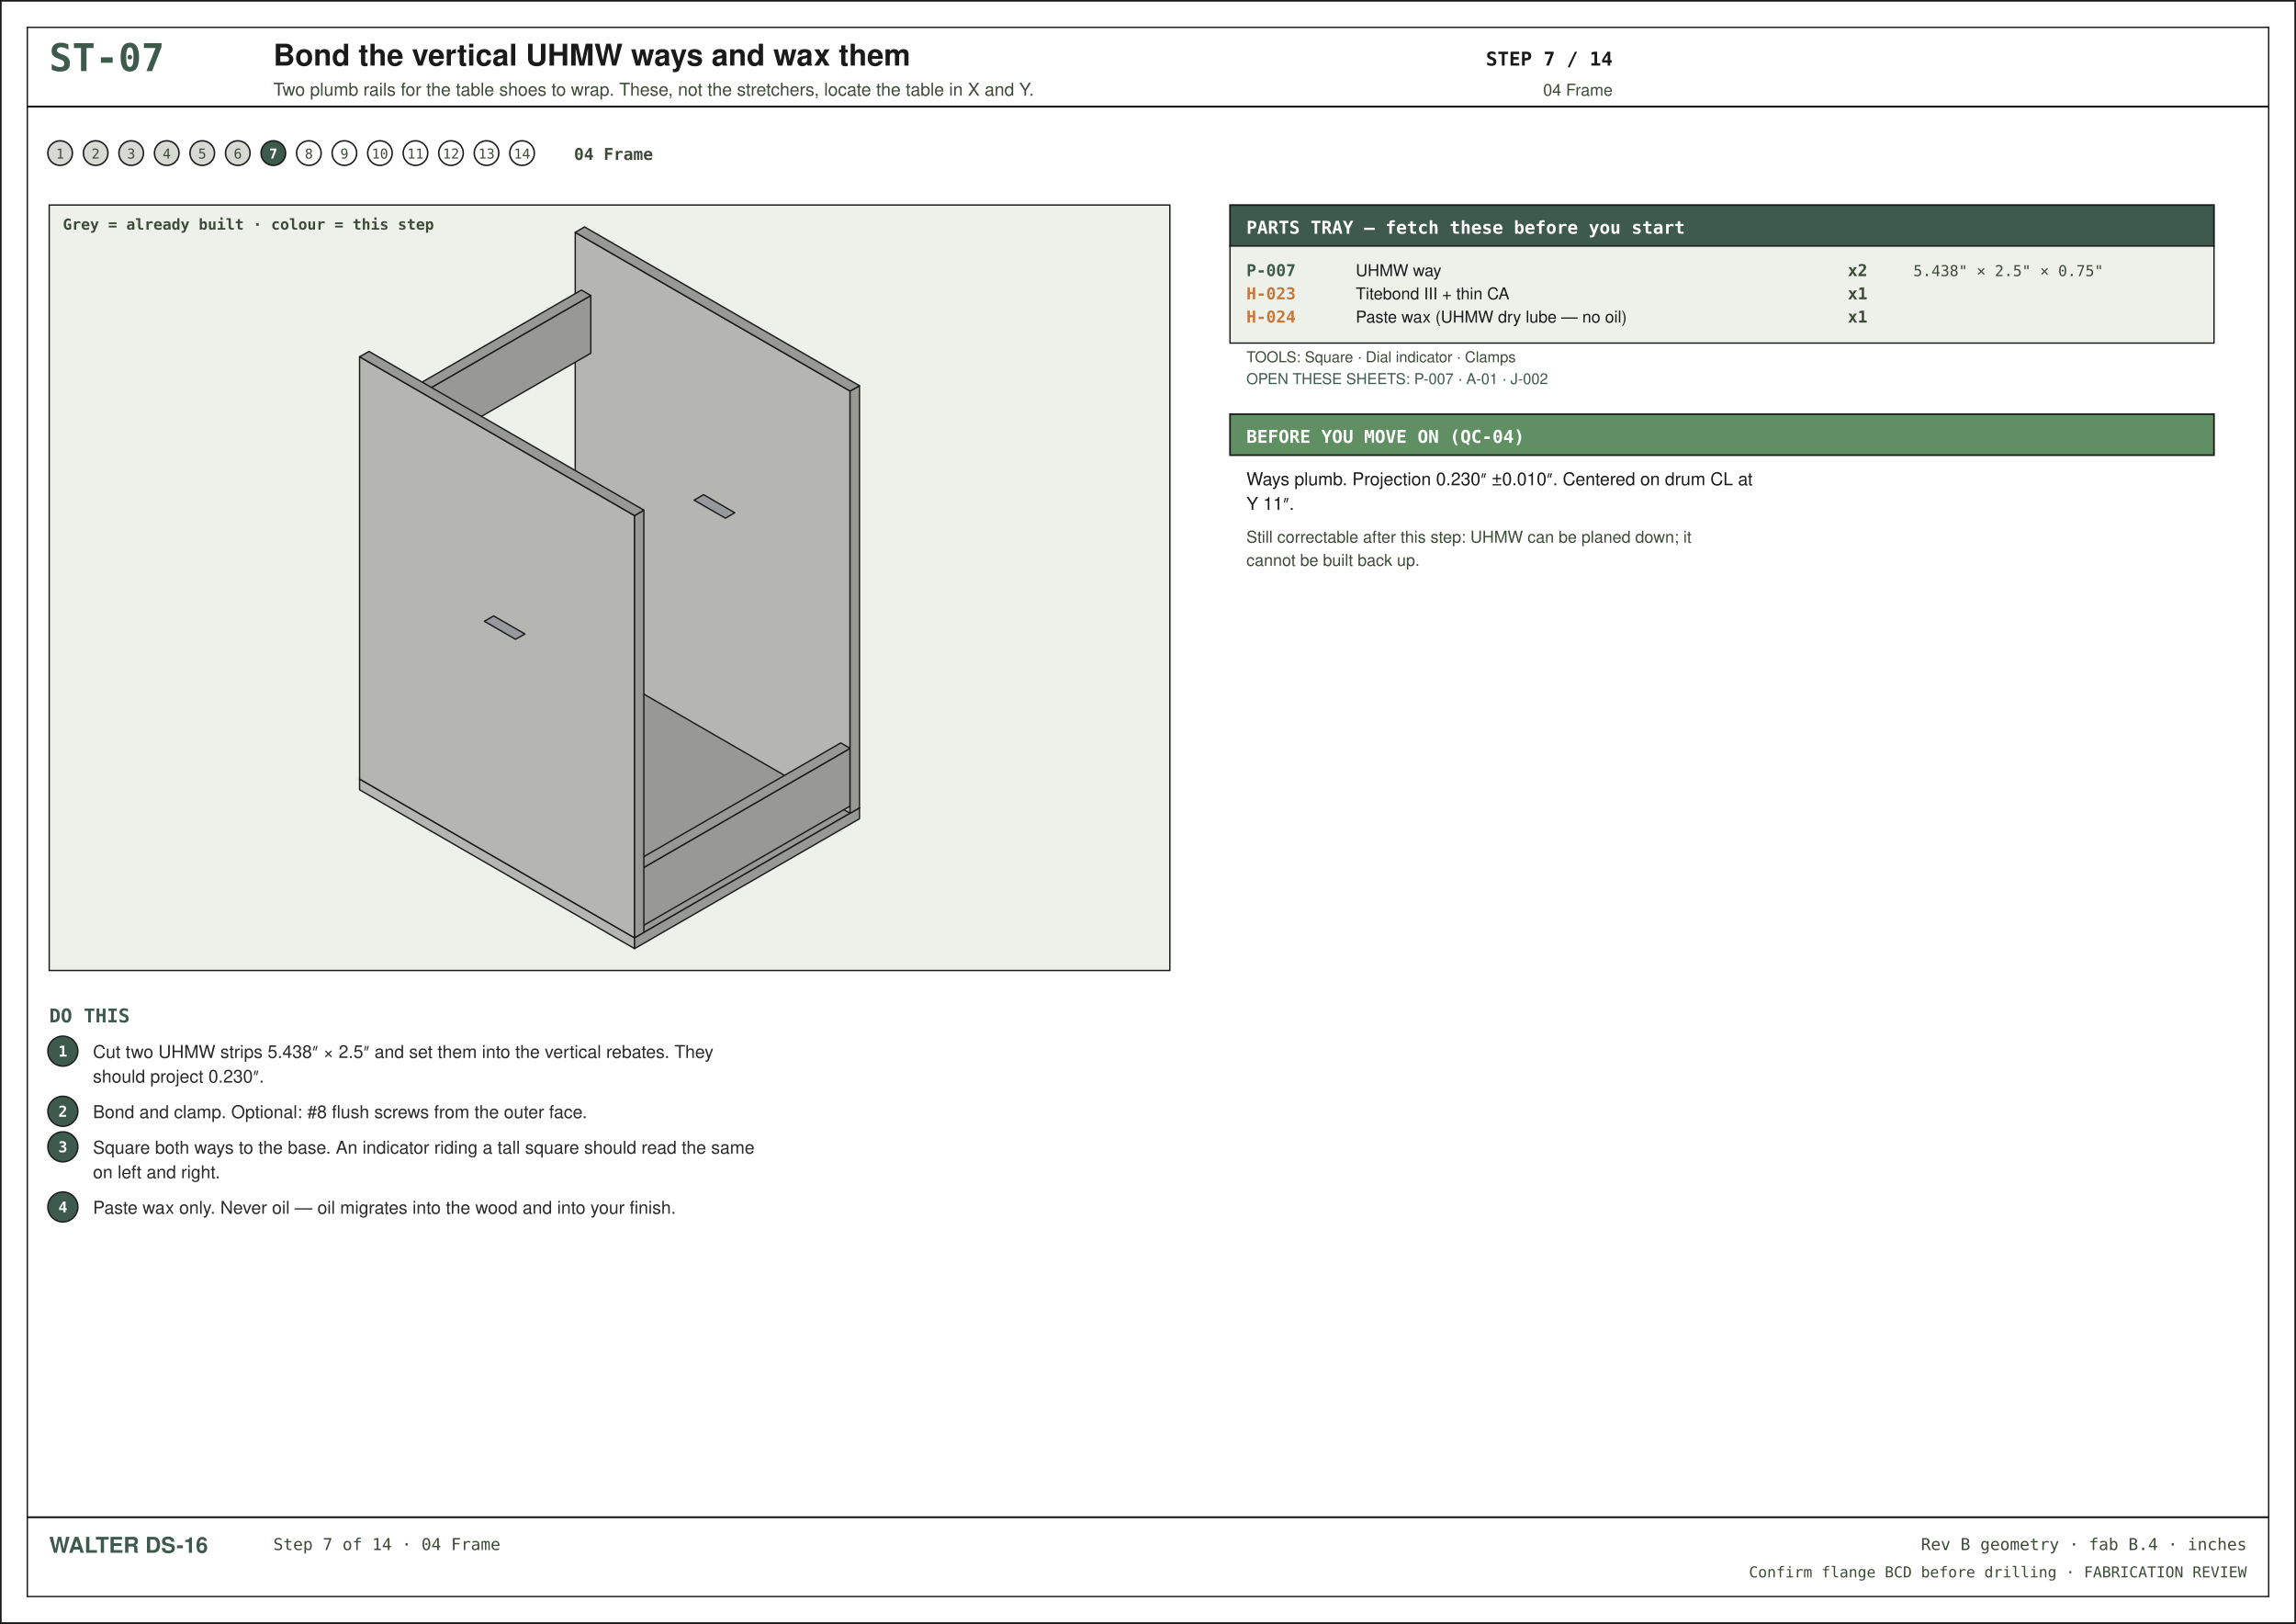
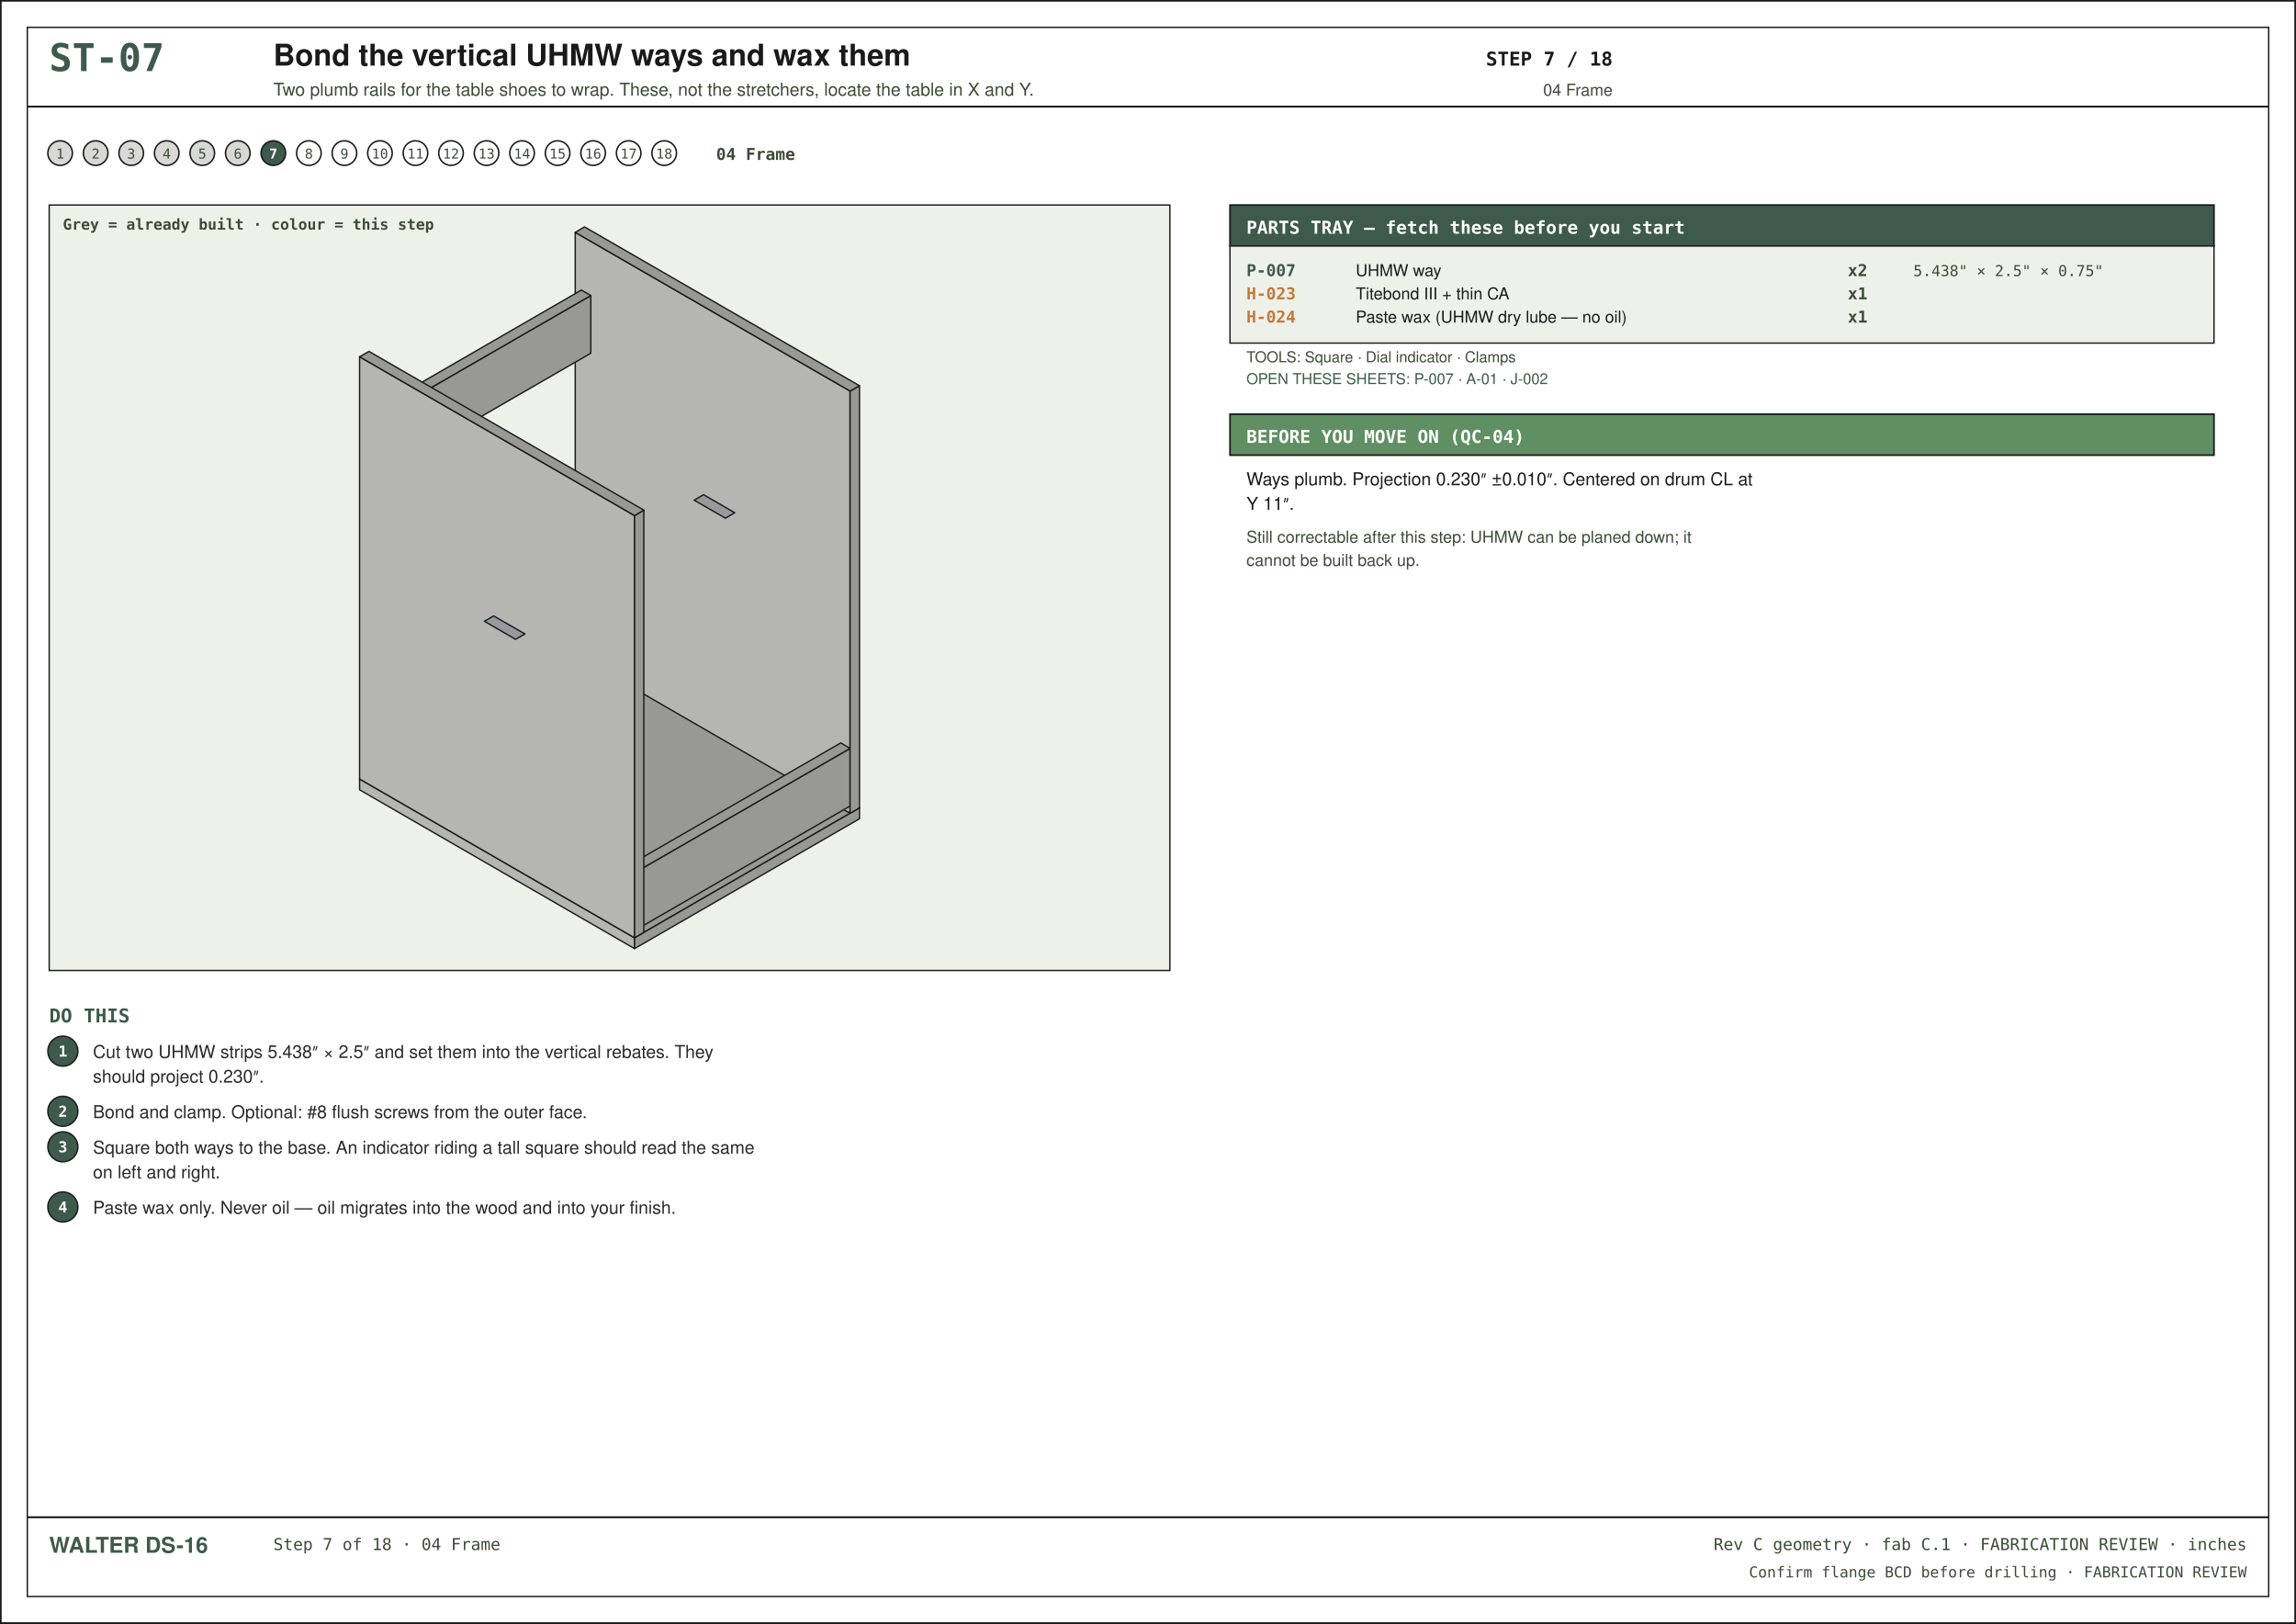
<svg xmlns="http://www.w3.org/2000/svg" width="1680" height="1188" viewBox="0 0 1680 1188">
  <rect x="0.0" y="0.0" width="1680.0" height="1188.0" fill="#ffffff" stroke="#1a1a1a" stroke-width="2.4" />
  <rect x="20.0" y="20.0" width="1640.0" height="1148.0" fill="none" stroke="#1a1a1a" stroke-width="1.0" />
  <line x1="20.0" y1="78.0" x2="1660.0" y2="78.0" stroke="#1a1a1a" stroke-width="1.4" />
  <line x1="20.0" y1="1110.0" x2="1660.0" y2="1110.0" stroke="#1a1a1a" stroke-width="1.4" />
  <text x="36.0" y="52.0" font-family="IBM Plex Mono, Menlo, monospace" font-size="28" fill="#3d5a4c" text-anchor="start" font-weight="600">ST-07</text>
  <text x="200.0" y="48.0" font-family="Libre Franklin, Helvetica, Arial, sans-serif" font-size="22" fill="#1a1a1a" text-anchor="start" font-weight="600">Bond the vertical UHMW ways and wax them</text>
  <text x="200.0" y="70.0" font-family="Libre Franklin, Helvetica, Arial, sans-serif" font-size="13" fill="#3d4a38" text-anchor="start">Two plumb rails for the table shoes to wrap. These, not the stretchers, locate the table in X and Y.</text>
-   <text x="1180.0" y="48.0" font-family="IBM Plex Mono, Menlo, monospace" font-size="14" fill="#1a1a1a" text-anchor="end" font-weight="600">STEP 7 / 14</text>
+   <text x="1180.0" y="48.0" font-family="IBM Plex Mono, Menlo, monospace" font-size="14" fill="#1a1a1a" text-anchor="end" font-weight="600">STEP 7 / 18</text>
  <text x="1180.0" y="70.0" font-family="Libre Franklin, Helvetica, Arial, sans-serif" font-size="12" fill="#3d4a38" text-anchor="end">04 Frame</text>
  <text x="36.0" y="1136.0" font-family="Libre Franklin, Helvetica, Arial, sans-serif" font-size="16" fill="#3d5a4c" text-anchor="start" font-weight="600">WALTER DS-16</text>
-   <text x="200.0" y="1134.0" font-family="IBM Plex Mono, Menlo, monospace" font-size="12" fill="#3d4a38" text-anchor="start">Step 7 of 14  ·  04 Frame</text>
-   <text x="1644.0" y="1134.0" font-family="IBM Plex Mono, Menlo, monospace" font-size="12" fill="#3d4a38" text-anchor="end">Rev B geometry · fab B.4 · inches</text>
+   <text x="200.0" y="1134.0" font-family="IBM Plex Mono, Menlo, monospace" font-size="12" fill="#3d4a38" text-anchor="start">Step 7 of 18  ·  04 Frame</text>
+   <text x="1644.0" y="1134.0" font-family="IBM Plex Mono, Menlo, monospace" font-size="12" fill="#3d4a38" text-anchor="end">Rev C geometry · fab C.1 · FABRICATION REVIEW · inches</text>
  <text x="1644.0" y="1154.0" font-family="IBM Plex Mono, Menlo, monospace" font-size="11" fill="#3d4a38" text-anchor="end">Confirm flange BCD before drilling · FABRICATION REVIEW</text>
  <circle cx="44.0" cy="112.0" r="9.0" fill="#d8d8d4" stroke="#1a1a1a" stroke-width="1.1" />
  <text x="44.0" y="116.0" font-family="IBM Plex Mono, Menlo, monospace" font-size="10" fill="#3d4a38" text-anchor="middle">1</text>
  <circle cx="70.0" cy="112.0" r="9.0" fill="#d8d8d4" stroke="#1a1a1a" stroke-width="1.1" />
  <text x="70.0" y="116.0" font-family="IBM Plex Mono, Menlo, monospace" font-size="10" fill="#3d4a38" text-anchor="middle">2</text>
  <circle cx="96.0" cy="112.0" r="9.0" fill="#d8d8d4" stroke="#1a1a1a" stroke-width="1.1" />
  <text x="96.0" y="116.0" font-family="IBM Plex Mono, Menlo, monospace" font-size="10" fill="#3d4a38" text-anchor="middle">3</text>
  <circle cx="122.0" cy="112.0" r="9.0" fill="#d8d8d4" stroke="#1a1a1a" stroke-width="1.1" />
  <text x="122.0" y="116.0" font-family="IBM Plex Mono, Menlo, monospace" font-size="10" fill="#3d4a38" text-anchor="middle">4</text>
  <circle cx="148.0" cy="112.0" r="9.0" fill="#d8d8d4" stroke="#1a1a1a" stroke-width="1.1" />
  <text x="148.0" y="116.0" font-family="IBM Plex Mono, Menlo, monospace" font-size="10" fill="#3d4a38" text-anchor="middle">5</text>
  <circle cx="174.0" cy="112.0" r="9.0" fill="#d8d8d4" stroke="#1a1a1a" stroke-width="1.1" />
  <text x="174.0" y="116.0" font-family="IBM Plex Mono, Menlo, monospace" font-size="10" fill="#3d4a38" text-anchor="middle">6</text>
  <circle cx="200.0" cy="112.0" r="9.0" fill="#3d5a4c" stroke="#1a1a1a" stroke-width="1.1" />
  <text x="200.0" y="116.0" font-family="IBM Plex Mono, Menlo, monospace" font-size="10" fill="#ffffff" text-anchor="middle" font-weight="600">7</text>
  <circle cx="226.0" cy="112.0" r="9.0" fill="#ffffff" stroke="#1a1a1a" stroke-width="1.1" />
  <text x="226.0" y="116.0" font-family="IBM Plex Mono, Menlo, monospace" font-size="10" fill="#3d4a38" text-anchor="middle">8</text>
  <circle cx="252.0" cy="112.0" r="9.0" fill="#ffffff" stroke="#1a1a1a" stroke-width="1.1" />
  <text x="252.0" y="116.0" font-family="IBM Plex Mono, Menlo, monospace" font-size="10" fill="#3d4a38" text-anchor="middle">9</text>
  <circle cx="278.0" cy="112.0" r="9.0" fill="#ffffff" stroke="#1a1a1a" stroke-width="1.1" />
  <text x="278.0" y="116.0" font-family="IBM Plex Mono, Menlo, monospace" font-size="10" fill="#3d4a38" text-anchor="middle">10</text>
  <circle cx="304.0" cy="112.0" r="9.0" fill="#ffffff" stroke="#1a1a1a" stroke-width="1.1" />
  <text x="304.0" y="116.0" font-family="IBM Plex Mono, Menlo, monospace" font-size="10" fill="#3d4a38" text-anchor="middle">11</text>
  <circle cx="330.0" cy="112.0" r="9.0" fill="#ffffff" stroke="#1a1a1a" stroke-width="1.1" />
  <text x="330.0" y="116.0" font-family="IBM Plex Mono, Menlo, monospace" font-size="10" fill="#3d4a38" text-anchor="middle">12</text>
  <circle cx="356.0" cy="112.0" r="9.0" fill="#ffffff" stroke="#1a1a1a" stroke-width="1.1" />
  <text x="356.0" y="116.0" font-family="IBM Plex Mono, Menlo, monospace" font-size="10" fill="#3d4a38" text-anchor="middle">13</text>
  <circle cx="382.0" cy="112.0" r="9.0" fill="#ffffff" stroke="#1a1a1a" stroke-width="1.1" />
  <text x="382.0" y="116.0" font-family="IBM Plex Mono, Menlo, monospace" font-size="10" fill="#3d4a38" text-anchor="middle">14</text>
-   <text x="420.0" y="117.0" font-family="IBM Plex Mono, Menlo, monospace" font-size="12" fill="#3d4a38" text-anchor="start" font-weight="600">04 Frame</text>
+   <circle cx="408.0" cy="112.0" r="9.0" fill="#ffffff" stroke="#1a1a1a" stroke-width="1.1" />
+   <text x="408.0" y="116.0" font-family="IBM Plex Mono, Menlo, monospace" font-size="10" fill="#3d4a38" text-anchor="middle">15</text>
+   <circle cx="434.0" cy="112.0" r="9.0" fill="#ffffff" stroke="#1a1a1a" stroke-width="1.1" />
+   <text x="434.0" y="116.0" font-family="IBM Plex Mono, Menlo, monospace" font-size="10" fill="#3d4a38" text-anchor="middle">16</text>
+   <circle cx="460.0" cy="112.0" r="9.0" fill="#ffffff" stroke="#1a1a1a" stroke-width="1.1" />
+   <text x="460.0" y="116.0" font-family="IBM Plex Mono, Menlo, monospace" font-size="10" fill="#3d4a38" text-anchor="middle">17</text>
+   <circle cx="486.0" cy="112.0" r="9.0" fill="#ffffff" stroke="#1a1a1a" stroke-width="1.1" />
+   <text x="486.0" y="116.0" font-family="IBM Plex Mono, Menlo, monospace" font-size="10" fill="#3d4a38" text-anchor="middle">18</text>
+   <text x="524.0" y="117.0" font-family="IBM Plex Mono, Menlo, monospace" font-size="12" fill="#3d4a38" text-anchor="start" font-weight="600">04 Frame</text>
  <rect x="36.0" y="150.0" width="820.0" height="560.0" fill="#eef1ea" stroke="#1a1a1a" stroke-width="1.0" />
  <g stroke="#1a1a1a" stroke-width="1.0" stroke-linejoin="round">
    <polygon points="276.8,569.9 432.3,480.2 432.3,437.9 276.8,527.7" fill="#989895" />
    <polygon points="276.8,527.7 432.3,437.9 425.4,434.0 270.0,523.7" fill="#989895" />
    <polygon points="464.3,686.1 628.9,591.0 427.7,474.9 263.1,569.9" fill="#989895" />
    <polygon points="270.0,566.0 276.8,569.9 276.8,527.7 270.0,523.7" fill="#b5b5b1" />
    <polygon points="507.9,423.3 530.8,436.5 530.8,379.1 507.9,365.9" fill="#b2b6ba" />
    <polygon points="530.8,436.5 537.6,432.5 537.6,375.1 530.8,379.1" fill="#96999d" />
    <polygon points="420.9,478.8 622.0,595.0 622.0,286.1 420.9,170.0" fill="#b5b5b1" />
    <polygon points="530.8,379.1 537.6,375.1 514.8,361.9 507.9,365.9" fill="#96999d" />
    <polygon points="263.1,577.8 464.3,694.0 464.3,686.1 263.1,569.9" fill="#b5b5b1" />
    <polygon points="464.3,694.0 628.9,599.0 628.9,591.0 464.3,686.1" fill="#989895" />
    <polygon points="466.6,679.5 622.0,589.7 622.0,547.5 466.6,637.2" fill="#989895" />
    <polygon points="276.8,348.2 432.3,258.4 432.3,216.2 276.8,305.9" fill="#989895" />
    <polygon points="466.6,637.2 622.0,547.5 615.2,543.5 459.7,633.3" fill="#989895" />
    <polygon points="276.8,305.9 432.3,216.2 425.4,212.2 270.0,302.0" fill="#989895" />
    <polygon points="622.0,595.0 628.9,591.0 628.9,282.2 622.0,286.1" fill="#989895" />
    <polygon points="622.0,286.1 628.9,282.2 427.7,166.0 420.9,170.0" fill="#989895" />
    <polygon points="459.7,675.5 466.6,679.5 466.6,637.2 459.7,633.3" fill="#b5b5b1" />
    <polygon points="270.0,344.2 276.8,348.2 276.8,305.9 270.0,302.0" fill="#b5b5b1" />
    <polygon points="354.4,511.9 377.2,525.1 377.2,467.7 354.4,454.5" fill="#b2b6ba" />
    <polygon points="377.2,525.1 384.1,521.2 384.1,463.8 377.2,467.7" fill="#96999d" />
    <polygon points="263.1,569.9 464.3,686.1 464.3,377.2 263.1,261.0" fill="#b5b5b1" />
    <polygon points="377.2,467.7 384.1,463.8 361.2,450.6 354.4,454.5" fill="#96999d" />
    <polygon points="464.3,686.1 471.1,682.1 471.1,373.2 464.3,377.2" fill="#989895" />
    <polygon points="464.3,377.2 471.1,373.2 270.0,257.1 263.1,261.0" fill="#989895" />
  </g>
  <text x="46.0" y="168.0" font-family="IBM Plex Mono, Menlo, monospace" font-size="11" fill="#3d4a38" text-anchor="start" font-weight="600">Grey = already built · colour = this step</text>
  <text x="36.0" y="748.0" font-family="IBM Plex Mono, Menlo, monospace" font-size="14" fill="#3d5a4c" text-anchor="start" font-weight="600">DO THIS</text>
  <circle cx="46.0" cy="769.0" r="11.0" fill="#3d5a4c" stroke="#1a1a1a" stroke-width="1.0" />
  <text x="46.0" y="773.0" font-family="IBM Plex Mono, Menlo, monospace" font-size="11" fill="#ffffff" text-anchor="middle" font-weight="600">1</text>
  <text x="68.0" y="774.0" font-family="Libre Franklin, Helvetica, Arial, sans-serif" font-size="13" fill="#2a2a2a" text-anchor="start">Cut two UHMW strips 5.438″ × 2.5″ and set them into the vertical rebates. They</text>
  <text x="68.0" y="792.0" font-family="Libre Franklin, Helvetica, Arial, sans-serif" font-size="13" fill="#2a2a2a" text-anchor="start">should project 0.230″.</text>
  <circle cx="46.0" cy="813.0" r="11.0" fill="#3d5a4c" stroke="#1a1a1a" stroke-width="1.0" />
  <text x="46.0" y="817.0" font-family="IBM Plex Mono, Menlo, monospace" font-size="11" fill="#ffffff" text-anchor="middle" font-weight="600">2</text>
  <text x="68.0" y="818.0" font-family="Libre Franklin, Helvetica, Arial, sans-serif" font-size="13" fill="#2a2a2a" text-anchor="start">Bond and clamp. Optional: #8 flush screws from the outer face.</text>
  <circle cx="46.0" cy="839.0" r="11.0" fill="#3d5a4c" stroke="#1a1a1a" stroke-width="1.0" />
  <text x="46.0" y="843.0" font-family="IBM Plex Mono, Menlo, monospace" font-size="11" fill="#ffffff" text-anchor="middle" font-weight="600">3</text>
  <text x="68.0" y="844.0" font-family="Libre Franklin, Helvetica, Arial, sans-serif" font-size="13" fill="#2a2a2a" text-anchor="start">Square both ways to the base. An indicator riding a tall square should read the same</text>
  <text x="68.0" y="862.0" font-family="Libre Franklin, Helvetica, Arial, sans-serif" font-size="13" fill="#2a2a2a" text-anchor="start">on left and right.</text>
  <circle cx="46.0" cy="883.0" r="11.0" fill="#3d5a4c" stroke="#1a1a1a" stroke-width="1.0" />
  <text x="46.0" y="887.0" font-family="IBM Plex Mono, Menlo, monospace" font-size="11" fill="#ffffff" text-anchor="middle" font-weight="600">4</text>
  <text x="68.0" y="888.0" font-family="Libre Franklin, Helvetica, Arial, sans-serif" font-size="13" fill="#2a2a2a" text-anchor="start">Paste wax only. Never oil — oil migrates into the wood and into your finish.</text>
  <rect x="900.0" y="150.0" width="720.0" height="30.0" fill="#3d5a4c" stroke="#1a1a1a" stroke-width="1.2" />
  <text x="912.0" y="171.0" font-family="IBM Plex Mono, Menlo, monospace" font-size="13" fill="#ffffff" text-anchor="start" font-weight="600">PARTS TRAY — fetch these before you start</text>
  <rect x="900.0" y="180.0" width="720.0" height="71.0" fill="#eef1ea" stroke="#1a1a1a" stroke-width="1.0" />
  <text x="912.0" y="202.0" font-family="IBM Plex Mono, Menlo, monospace" font-size="12" fill="#3d5a4c" text-anchor="start" font-weight="600">P-007</text>
  <text x="992.0" y="202.0" font-family="Libre Franklin, Helvetica, Arial, sans-serif" font-size="12" fill="#1a1a1a" text-anchor="start">UHMW way</text>
  <text x="1352.0" y="202.0" font-family="IBM Plex Mono, Menlo, monospace" font-size="12" fill="#3d4a38" text-anchor="start" font-weight="600">x2</text>
  <text x="1400.0" y="202.0" font-family="IBM Plex Mono, Menlo, monospace" font-size="11" fill="#3d4a38" text-anchor="start">5.438" × 2.5" × 0.75"</text>
  <text x="912.0" y="219.0" font-family="IBM Plex Mono, Menlo, monospace" font-size="12" fill="#c4783a" text-anchor="start" font-weight="600">H-023</text>
  <text x="992.0" y="219.0" font-family="Libre Franklin, Helvetica, Arial, sans-serif" font-size="12" fill="#1a1a1a" text-anchor="start">Titebond III + thin CA</text>
  <text x="1352.0" y="219.0" font-family="IBM Plex Mono, Menlo, monospace" font-size="12" fill="#3d4a38" text-anchor="start" font-weight="600">x1</text>
  <text x="912.0" y="236.0" font-family="IBM Plex Mono, Menlo, monospace" font-size="12" fill="#c4783a" text-anchor="start" font-weight="600">H-024</text>
  <text x="992.0" y="236.0" font-family="Libre Franklin, Helvetica, Arial, sans-serif" font-size="12" fill="#1a1a1a" text-anchor="start">Paste wax (UHMW dry lube — no oil)</text>
  <text x="1352.0" y="236.0" font-family="IBM Plex Mono, Menlo, monospace" font-size="12" fill="#3d4a38" text-anchor="start" font-weight="600">x1</text>
  <text x="912.0" y="265.0" font-family="Libre Franklin, Helvetica, Arial, sans-serif" font-size="11" fill="#3d4a38" text-anchor="start">TOOLS: Square · Dial indicator · Clamps</text>
  <text x="912.0" y="281.0" font-family="Libre Franklin, Helvetica, Arial, sans-serif" font-size="11" fill="#3d5a4c" text-anchor="start">OPEN THESE SHEETS: P-007 · A-01 · J-002</text>
  <rect x="900.0" y="303.0" width="720.0" height="30.0" fill="#5f8f62" stroke="#1a1a1a" stroke-width="1.2" />
  <text x="912.0" y="324.0" font-family="IBM Plex Mono, Menlo, monospace" font-size="13" fill="#ffffff" text-anchor="start" font-weight="600">BEFORE YOU MOVE ON   (QC-04)</text>
  <text x="912.0" y="355.0" font-family="Libre Franklin, Helvetica, Arial, sans-serif" font-size="13" fill="#1a1a1a" text-anchor="start">Ways plumb. Projection 0.230″ ±0.010″. Centered on drum CL at</text>
  <text x="912.0" y="373.0" font-family="Libre Franklin, Helvetica, Arial, sans-serif" font-size="13" fill="#1a1a1a" text-anchor="start">Y 11″.</text>
  <text x="912.0" y="397.0" font-family="Libre Franklin, Helvetica, Arial, sans-serif" font-size="12" fill="#3d4a38" text-anchor="start">Still correctable after this step: UHMW can be planed down; it</text>
  <text x="912.0" y="414.0" font-family="Libre Franklin, Helvetica, Arial, sans-serif" font-size="12" fill="#3d4a38" text-anchor="start">cannot be built back up.</text>
</svg>
